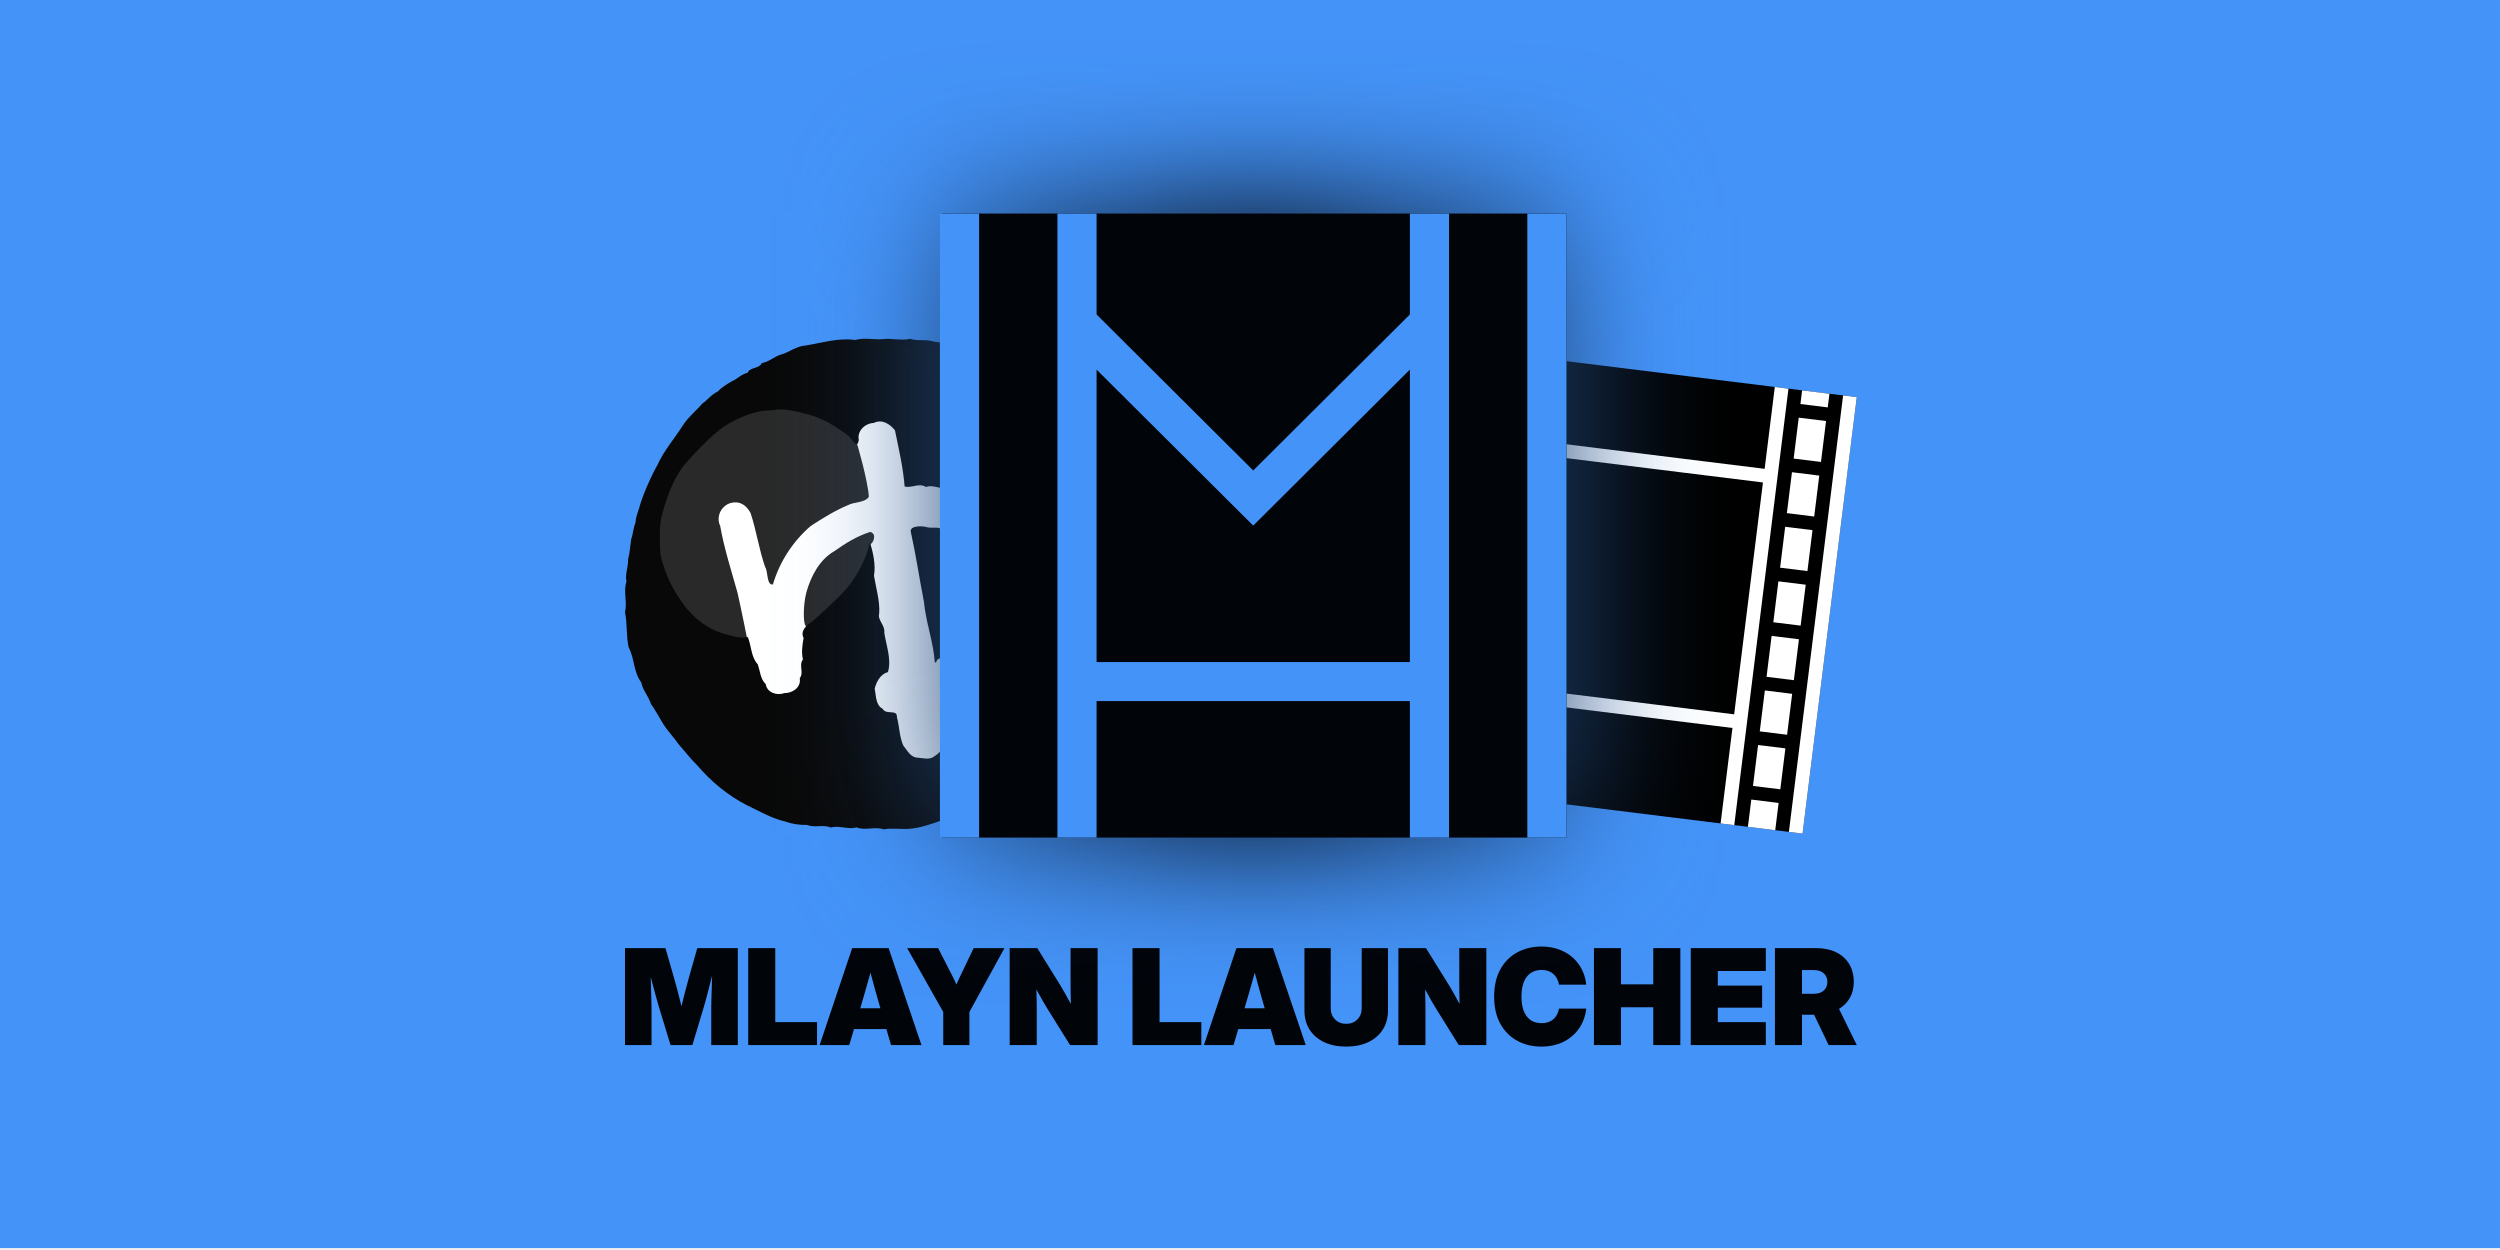
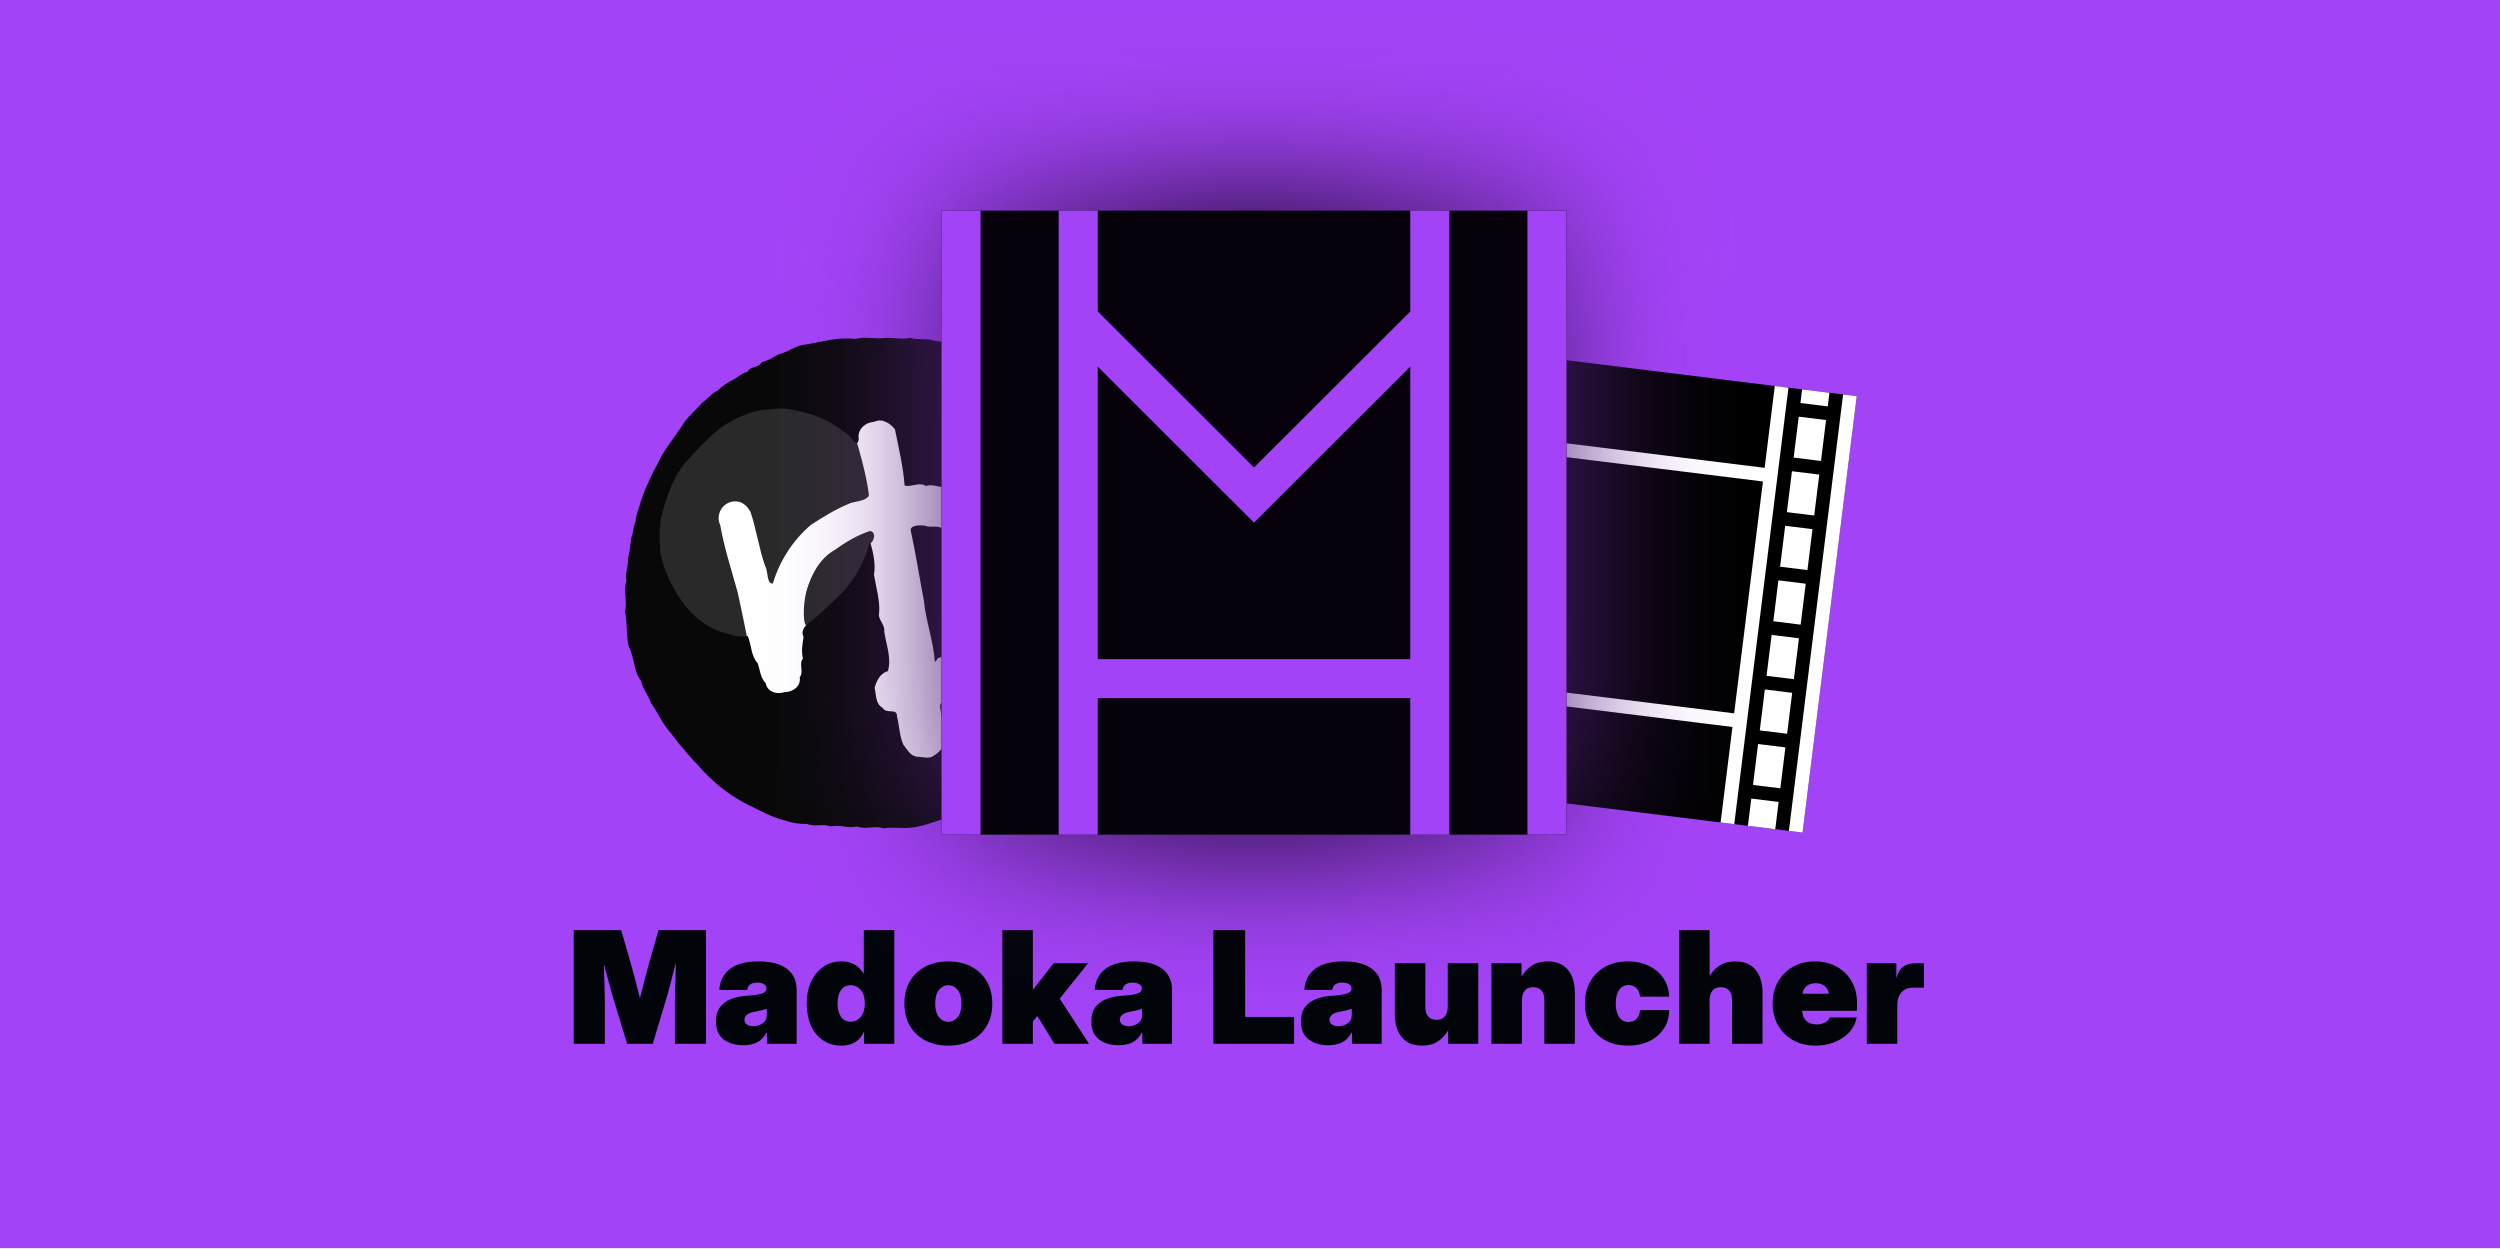
- <svg xmlns="http://www.w3.org/2000/svg" version="1.1" width="1024" height="512" viewBox="0 0 1024 512" id="svg15">
-   <defs id="defs4">
-     <linearGradient x1="64" y1="-64" x2="448" y2="320" gradientUnits="userSpaceOnUse" id="color-1" gradientTransform="scale(2,1.99688)">
-       <stop offset="0" stop-color="#ff5c83" id="stop1" />
-       <stop offset="1" stop-color="#000d52" id="stop2" />
-     </linearGradient>
-     <radialGradient cx="256" cy="128" r="128" gradientUnits="userSpaceOnUse" id="color-2" gradientTransform="matrix(2,0,0,1.99688,256,-127.8003)">
-       <stop offset="0" stop-color="#000000" stop-opacity="0.502" id="stop3" />
-       <stop offset="1" stop-color="#000000" stop-opacity="0" id="stop4" />
-     </radialGradient>
-     <filter style="color-interpolation-filters:sRGB" id="filter2" x="-0.276" y="-0.276" width="1.553" height="1.553">
-       <feGaussianBlur stdDeviation="14.746" id="feGaussianBlur2" />
+ <svg xmlns="http://www.w3.org/2000/svg" version="1.1" width="1024" height="511.201" viewBox="0,0,1024,511.201" id="svg13">
+   <defs id="defs13">
+     <filter style="color-interpolation-filters:sRGB" id="filter14" x="-0.3" y="-0.3" width="1.6" height="1.6">
+       <feGaussianBlur stdDeviation="31.975" id="feGaussianBlur14" />
    </filter>
  </defs>
-   <path d="M 0,511.201 V 0 h 1024 v 511.201 z" fill="url(#color-1)" fill-rule="nonzero" stroke-width="0" id="path4" style="fill:#4493f8;fill-opacity:1" />
-   <path d="m 256,428.047 v -39.704 h 16.574 l 3.571,12.417 q 0.586,2.025 1.412,5.17 0.826,3.144 1.572,6.209 0.746,-3.064 1.572,-6.209 0.826,-3.144 1.386,-5.17 l 3.517,-12.417 h 16.601 v 39.704 h -10.872 v -15.349 q 0,-1.332 0.053,-3.411 0.08,-2.105 0.16,-4.583 0.08,-2.505 0.133,-5.036 -0.933,3.757 -1.892,7.355 -0.933,3.597 -1.572,5.676 l -4.61,15.349 h -8.953 L 269.963,412.698 q -0.613,-2.025 -1.546,-5.463 -0.933,-3.437 -1.892,-7.088 0.107,3.677 0.213,7.168 0.133,3.464 0.133,5.383 v 15.349 z m 50.469,0 v -39.704 h 11.085 v 30.324 h 17.107 v 9.38 z m 29.258,0 13.323,-39.704 h 14.922 l 13.457,39.704 h -12.471 l -1.892,-6.529 h -13.27 l -1.945,6.529 z m 16.628,-15.056 h 8.261 l -0.107,-0.346 q -1.039,-3.597 -2.025,-7.115 -0.986,-3.517 -1.945,-7.141 -0.986,3.624 -1.999,7.141 -1.013,3.517 -2.078,7.115 z m 34.001,15.056 V 414.51 l -14.789,-26.167 h 12.684 l 5.702,11.138 q 0.48,0.933 0.933,1.892 0.453,0.933 0.879,1.892 0.4,-0.959 0.826,-1.892 0.426,-0.959 0.879,-1.892 l 5.356,-11.138 h 12.604 l -14.363,26.167 v 13.537 z m 27.207,0 v -39.704 h 11.298 l 9.673,15.588 q 0.693,1.119 1.812,3.144 1.119,2.025 2.292,4.157 -0.08,-2.398 -0.107,-4.663 -0.027,-2.265 -0.027,-3.677 v -14.549 h 11.085 v 39.704 h -11.298 l -9.033,-14.496 q -0.853,-1.359 -2.105,-3.517 -1.226,-2.185 -2.638,-4.77 0.107,2.691 0.107,4.903 0.027,2.185 0.027,3.384 v 14.496 z m 50.309,0 v -39.704 h 11.085 v 30.324 h 17.107 v 9.38 z m 29.258,0 13.323,-39.704 h 14.922 l 13.457,39.704 h -12.471 l -1.892,-6.529 h -13.27 l -1.945,6.529 z m 16.628,-15.056 h 8.261 l -0.107,-0.346 q -1.039,-3.597 -2.025,-7.115 -0.986,-3.517 -1.945,-7.141 -0.986,3.624 -1.999,7.141 -1.013,3.517 -2.078,7.115 z m 41.649,15.695 q -5.196,0 -9.033,-1.812 -3.837,-1.839 -5.969,-5.143 -2.105,-3.331 -2.105,-7.808 v -25.581 h 10.765 v 24.675 q 0,2.745 1.785,4.557 1.812,1.785 4.557,1.785 2.798,0 4.557,-1.785 1.785,-1.785 1.785,-4.557 v -24.675 h 10.765 v 25.581 q 0,4.477 -2.132,7.808 -2.105,3.304 -5.942,5.143 -3.837,1.812 -9.033,1.812 z m 21.371,-0.64 v -39.704 h 11.298 l 9.673,15.588 q 0.693,1.119 1.812,3.144 1.119,2.025 2.292,4.157 -0.08,-2.398 -0.107,-4.663 -0.027,-2.265 -0.027,-3.677 v -14.549 h 11.085 v 39.704 h -11.298 l -9.033,-14.496 q -0.853,-1.359 -2.105,-3.517 -1.226,-2.185 -2.638,-4.77 0.107,2.691 0.107,4.903 0.027,2.185 0.027,3.384 v 14.496 z m 58.517,0.64 q -5.409,0 -9.806,-2.372 -4.37,-2.372 -6.928,-6.928 -2.558,-4.583 -2.558,-11.165 0,-6.635 2.558,-11.218 2.558,-4.583 6.928,-6.928 4.397,-2.372 9.806,-2.372 5.09,0 9.033,1.945 3.97,1.945 6.422,5.463 2.452,3.517 2.984,8.207 H 638.57 q -0.506,-2.825 -2.372,-4.423 -1.839,-1.599 -4.69,-1.599 -4.024,0 -6.182,2.851 -2.132,2.851 -2.132,8.074 0,5.196 2.132,8.047 2.132,2.825 6.182,2.825 2.851,0 4.69,-1.572 1.865,-1.599 2.372,-4.397 h 11.165 q -0.56,4.69 -3.011,8.207 -2.452,3.491 -6.395,5.436 -3.944,1.919 -9.033,1.919 z m 21.584,-0.64 v -39.704 h 11.085 v 14.842 h 13.217 v -14.842 h 11.085 v 39.704 H 677.181 V 412.565 H 663.964 v 15.482 z m 39.651,0 v -39.704 h 30.751 v 9.38 h -19.665 v 5.969 h 18.147 v 9.06 h -18.147 v 5.916 h 19.665 v 9.38 z m 34.481,0 v -39.704 h 16.867 q 4.743,0 8.207,1.705 3.464,1.679 5.329,4.796 1.892,3.091 1.892,7.355 0,3.704 -1.599,6.529 -1.572,2.798 -4.45,4.503 l 7.275,14.816 h -11.538 l -5.942,-12.417 h -4.956 v 12.417 z m 11.085,-20.998 h 4.956 q 2.505,0 3.97,-1.332 1.466,-1.332 1.466,-3.517 0,-2.185 -1.466,-3.517 -1.466,-1.332 -3.97,-1.332 h -4.956 z" id="text1" style="font-weight:900;font-size:54.573px;line-height:0.8;font-family:'Inter Display';-inkscape-font-specification:'Inter Display Heavy';fill:#010409;stroke-width:0;paint-order:markers fill stroke" aria-label="Madoka LAUNCHER" />
-   <g id="g15" transform="translate(0,-8)">
-     <g stroke="none" stroke-miterlimit="10" id="g14" transform="translate(1.6408,-56.73089)">
-       <g fill-rule="nonzero" id="g8" transform="matrix(2,0,0,1.99688,0,24.39937)">
-         <path d="m 131.413,149.052 c -4.959,-25.63 11.797,-50.428 37.427,-55.387 25.63,-4.959 50.428,11.797 55.387,37.427 4.959,25.63 -11.797,50.428 -37.427,55.387 -25.63,4.959 -50.428,-11.797 -55.387,-37.427 z" fill="#ffffff" stroke-width="0" id="path5" />
-         <g fill="#292929" stroke-width="1" id="g7">
-           <path d="m 152.147,151.057 c -2.52,0.555 -4.996,-0.691 -7.297,-1.556 -3.891,-1.863 -6.406,-5.432 -8.476,-9.065 -1.497,-3.2 -2.791,-6.678 -2.396,-10.28 -0.278,-3.503 1.086,-6.754 2.279,-9.963 1.861,-5.001 6.107,-8.296 9.667,-11.934 2.939,-2.009 6.265,-3.743 9.863,-4.2 2.048,-0.008 4.115,-0.525 6.087,0.13 3.423,0.726 6.827,1.783 9.65,4.025 1.413,0.614 2.256,2.047 3.251,2.96 0.379,-0.442 -0.457,-0.729 -0.248,-0.492 0.079,0.089 2.327,7.769 2.601,11.392 -0.76,1.265 -2.944,1.049 -4.247,1.718 -2.738,1.153 -5.218,2.701 -7.673,4.299 -3.624,3.132 -6.376,7.338 -7.733,11.989 -1.332,0.199 -0.955,-2.618 -1.601,-3.584 -1.246,-3.609 -1.78,-7.424 -2.963,-11.039 -0.732,-1.36 -1.872,-2.4 -3.524,-2.195 -2.273,0.234 -3.713,2.732 -2.71,4.824 0.82,4.654 2.276,9.136 3.539,13.674 0.745,3.256 1.982,9.404 1.931,9.297 z" id="path6" />
-           <path d="m 177.471,131.751 c -1.174,4.828 -4.115,9.295 -7.887,12.47 -1.682,1.461 -3.144,3.281 -5.078,4.411 -0.833,0.62 -0.985,-3.859 -0.174,-6.978 0.963,-3.303 2.657,-6.645 5.721,-8.403 2.275,-1.614 4.662,-3.096 7.359,-3.951 1.594,0.487 0.347,2.625 0.059,2.45 z" id="path7" />
+   <g transform="translate(0,-0.39938)" id="g13">
+     <g stroke="none" stroke-miterlimit="10" id="g12">
+       <path d="M0,511.601l0,-511.201l1024,0v511.201z" fill="#a343f7" fill-rule="nonzero" stroke-width="0" id="path1" />
+       <path d="m 235,427.936 v -46.562 h 19.438 l 4.188,14.562 q 0.688,2.375 1.656,6.062 0.969,3.688 1.844,7.281 0.875,-3.594 1.844,-7.281 0.969,-3.688 1.625,-6.062 l 4.125,-14.562 h 19.469 v 46.562 h -12.75 v -18 q 0,-1.562 0.062,-4 0.094,-2.469 0.188,-5.375 0.094,-2.938 0.156,-5.906 -1.094,4.406 -2.219,8.625 -1.094,4.219 -1.844,6.656 l -5.406,18 h -10.5 l -5.5,-18 q -0.719,-2.375 -1.812,-6.406 -1.094,-4.031 -2.219,-8.312 0.125,4.312 0.25,8.406 0.156,4.062 0.156,6.312 v 18 z m 69.5,0.594 q -4.969,0 -8.125,-2.406 -3.125,-2.406 -3.125,-7.312 0,-3.688 1.688,-5.906 1.688,-2.25 4.562,-3.344 2.875,-1.094 6.438,-1.312 4.375,-0.281 6.188,-0.906 1.812,-0.625 1.812,-1.969 v -0.125 q 0,-1.094 -1.031,-1.719 -1,-0.656 -2.719,-0.656 -3.781,0 -4.125,3 H 294.625 q 0.406,-5.625 4.438,-8.656 4.031,-3.031 11.625,-3.031 7.656,0 11.625,3.031 4,3.031 4,8.656 v 22.062 H 314.125 v -4.625 H 314 q -1.625,2.938 -4,4.094 -2.344,1.125 -5.5,1.125 z m 4.062,-7.781 q 2.031,0 3.75,-1.156 1.75,-1.156 1.75,-3.344 v -2.625 q -1.781,0.625 -5,1.188 -1.906,0.312 -3.031,1.156 -1.094,0.812 -1.094,2.094 0,1.25 1,1.969 1.031,0.719 2.625,0.719 z m 36.125,7.938 q -4.312,0 -7.531,-2.125 -3.188,-2.156 -4.969,-6.031 -1.75,-3.906 -1.75,-9.156 0,-5.062 1.812,-8.938 1.812,-3.875 5,-6.062 3.188,-2.188 7.312,-2.188 3.219,0 5.438,1.25 2.219,1.219 3.781,3.812 h 0.031 v -17.875 h 12.5 v 46.562 h -12.375 v -5.125 h -0.031 q -1.125,2.906 -3.531,4.406 -2.406,1.469 -5.688,1.469 z m 3.719,-9.812 q 2.562,0 4.188,-2.031 1.656,-2.062 1.656,-5.469 0,-3.406 -1.656,-5.406 -1.625,-2.031 -4.188,-2.031 -2.562,0 -3.969,2.031 -1.375,2 -1.375,5.406 0,3.406 1.375,5.469 1.406,2.031 3.969,2.031 z m 40.031,9.812 q -5.344,0 -9.406,-2.094 -4.062,-2.125 -6.344,-6 -2.25,-3.875 -2.25,-9.156 0,-5.281 2.25,-9.125 2.281,-3.875 6.344,-6 4.062,-2.125 9.406,-2.125 5.375,0 9.406,2.125 4.062,2.125 6.312,6 2.281,3.844 2.281,9.125 0,5.281 -2.281,9.156 -2.25,3.875 -6.312,6 -4.031,2.094 -9.406,2.094 z m 0,-9.75 q 2.219,0 3.781,-1.875 1.594,-1.906 1.594,-5.625 0,-3.719 -1.594,-5.594 -1.562,-1.906 -3.781,-1.906 -2.219,0 -3.812,1.906 -1.562,1.875 -1.562,5.594 0,3.719 1.562,5.625 1.594,1.875 3.812,1.875 z m 22.125,9 v -46.562 h 12.5 v 24.312 h 0.125 l 8.375,-10.75 h 14.125 l -11.625,14.5 12,18.5 H 431.875 l -7,-11.406 -1.812,2.25 v 9.156 z m 47.688,0.594 q -4.969,0 -8.125,-2.406 -3.125,-2.406 -3.125,-7.312 0,-3.688 1.688,-5.906 1.688,-2.25 4.562,-3.344 2.875,-1.094 6.438,-1.312 4.375,-0.281 6.188,-0.906 1.812,-0.625 1.812,-1.969 v -0.125 q 0,-1.094 -1.031,-1.719 -1,-0.656 -2.719,-0.656 -3.781,0 -4.125,3 H 448.375 q 0.406,-5.625 4.438,-8.656 4.031,-3.031 11.625,-3.031 7.656,0 11.625,3.031 4,3.031 4,8.656 v 22.062 H 467.875 v -4.625 h -0.125 q -1.625,2.938 -4,4.094 -2.344,1.125 -5.5,1.125 z m 4.062,-7.781 q 2.031,0 3.75,-1.156 1.75,-1.156 1.75,-3.344 v -2.625 q -1.781,0.625 -5,1.188 -1.906,0.312 -3.031,1.156 -1.094,0.812 -1.094,2.094 0,1.25 1,1.969 1.031,0.719 2.625,0.719 z M 497,427.936 v -46.562 h 13 v 35.562 h 20.062 v 11 z m 47.125,0.594 q -4.969,0 -8.125,-2.406 -3.125,-2.406 -3.125,-7.312 0,-3.688 1.688,-5.906 1.688,-2.25 4.562,-3.344 2.875,-1.094 6.438,-1.312 4.375,-0.281 6.188,-0.906 1.812,-0.625 1.812,-1.969 v -0.125 q 0,-1.094 -1.031,-1.719 -1,-0.656 -2.719,-0.656 -3.781,0 -4.125,3 H 534.25 q 0.406,-5.625 4.438,-8.656 4.031,-3.031 11.625,-3.031 7.656,0 11.625,3.031 4,3.031 4,8.656 v 22.062 H 553.75 v -4.625 h -0.125 q -1.625,2.938 -4,4.094 -2.344,1.125 -5.5,1.125 z m 4.062,-7.781 q 2.031,0 3.75,-1.156 1.75,-1.156 1.75,-3.344 v -2.625 q -1.781,0.625 -5,1.188 -1.906,0.312 -3.031,1.156 -1.094,0.812 -1.094,2.094 0,1.25 1,1.969 1.031,0.719 2.625,0.719 z m 34.25,7.938 q -5.5,0 -8.312,-3.5 -2.812,-3.5 -2.812,-9.438 v -20.812 h 12.5 v 18 q 0,2.469 1.188,3.844 1.219,1.344 3.406,1.344 4.594,0 4.594,-5.688 v -17.5 h 12.5 v 33 h -12.344 v -5.5 q -1.656,2.844 -4.25,4.562 -2.594,1.688 -6.469,1.688 z m 40.938,-18.25 v 17.5 h -12.5 v -33 h 12.344 v 5.5 q 1.656,-2.844 4.25,-4.531 2.594,-1.719 6.469,-1.719 5.5,0 8.312,3.5 2.812,3.469 2.812,9.438 v 20.812 h -12.5 v -18 q 0,-2.5 -1.188,-3.844 -1.188,-1.344 -3.406,-1.344 -4.594,0 -4.594,5.688 z m 43.438,18.25 q -5.281,0 -9.25,-2.156 -3.969,-2.156 -6.188,-6.031 -2.188,-3.906 -2.188,-9.062 0,-5.156 2.188,-9.031 2.219,-3.906 6.188,-6.062 3.969,-2.156 9.25,-2.156 4.844,0 8.594,1.844 3.75,1.812 5.938,5.062 2.188,3.25 2.344,7.531 H 671.75 q -0.156,-2.219 -1.438,-3.469 -1.25,-1.281 -3.25,-1.281 -2.469,0 -3.875,2 -1.375,2 -1.375,5.562 0,3.531 1.375,5.562 1.406,2 3.875,2 2,0 3.25,-1.312 1.281,-1.312 1.438,-3.562 h 11.938 q 0,4.281 -2.156,7.562 -2.156,3.281 -5.969,5.156 -3.781,1.844 -8.75,1.844 z m 33.438,-18.25 v 17.5 h -12.5 v -46.562 h 12.5 v 18.812 q 1.656,-2.75 4.188,-4.375 2.562,-1.625 6.375,-1.625 5.5,0 8.312,3.5 2.812,3.469 2.812,9.438 v 20.812 h -12.5 v -18 q 0,-2.5 -1.188,-3.844 -1.188,-1.344 -3.406,-1.344 -4.594,0 -4.594,5.688 z m 43.344,18.25 q -5.125,0 -9.094,-2.188 -3.969,-2.219 -6.219,-6.125 -2.219,-3.906 -2.219,-8.938 0,-5.062 2.219,-8.938 2.219,-3.906 6.094,-6.094 3.906,-2.219 8.969,-2.219 5.062,0 8.969,2.156 3.906,2.156 6.094,5.969 2.219,3.812 2.219,8.781 v 3.344 h -22.438 q 0.062,2.625 1.625,4.094 1.562,1.469 4.281,1.469 2,0 3.406,-0.75 1.438,-0.75 1.938,-2.094 H 760.5 q -0.594,3.375 -2.969,5.969 -2.375,2.594 -6,4.094 -3.594,1.469 -7.938,1.469 z m -5.312,-21.25 h 10.812 q -0.312,-2.031 -1.719,-3.156 -1.406,-1.156 -3.688,-1.156 -2.281,0 -3.688,1.156 -1.406,1.125 -1.719,3.156 z m 26.344,20.5 v -33 h 12.125 v 6 h 0.062 q 0.906,-3.344 2.812,-4.656 1.906,-1.344 5.312,-1.344 h 3.125 v 10 H 783.5 q -2.938,0 -4.656,1.938 -1.719,1.938 -1.719,5.25 v 15.812 z" id="text13" style="font-weight:900;font-size:64px;line-height:0.8;font-family:'Inter Display';-inkscape-font-specification:'Inter Display Heavy';fill:#010409;stroke-width:0;paint-order:markers fill stroke" aria-label="Madoka Launcher" />
+       <g id="g11">
+         <g fill-rule="nonzero" id="g6">
+           <path d="M264.468,257.308c-9.919,-51.18 23.595,-100.698 74.855,-110.602c51.26,-9.904 100.855,23.558 110.774,74.738c9.919,51.18 -23.595,100.698 -74.855,110.602c-51.26,9.904 -100.855,-23.558 -110.774,-74.738z" fill="#ffffff" stroke-width="0" id="path3" />
+           <g fill="#292929" stroke-width="1" id="g5">
+             <path d="M305.935,261.31c-5.04,1.109 -9.992,-1.38 -14.594,-3.107c-7.782,-3.72 -12.812,-10.847 -16.952,-18.102c-2.994,-6.391 -5.583,-13.335 -4.792,-20.528c-0.556,-6.996 2.172,-13.486 4.559,-19.895c3.722,-9.986 12.214,-16.565 19.334,-23.831c5.879,-4.012 12.529,-7.475 19.725,-8.386c4.095,-0.016 8.23,-1.047 12.174,0.26c6.845,1.451 13.653,3.56 19.299,8.037c2.825,1.225 4.511,4.087 6.501,5.91c0.757,-0.883 -0.913,-1.456 -0.496,-0.982c0.157,0.178 4.654,15.515 5.201,22.749c-1.521,2.525 -5.888,2.095 -8.494,3.43c-5.476,2.302 -10.436,5.394 -15.346,8.585c-7.248,6.255 -12.751,14.653 -15.466,23.94c-2.664,0.398 -1.91,-5.228 -3.201,-7.157c-2.492,-7.207 -3.561,-14.826 -5.925,-22.043c-1.464,-2.716 -3.744,-4.792 -7.048,-4.383c-4.545,0.467 -7.426,5.455 -5.419,9.632c1.639,9.294 4.552,18.243 7.078,27.305c1.489,6.501 3.964,18.779 3.861,18.565z" id="path4" />
+             <path d="M356.582,222.76c-2.349,9.64 -8.229,18.562 -15.774,24.902c-3.364,2.917 -6.289,6.552 -10.156,8.808c-1.665,1.237 -1.969,-7.707 -0.349,-13.933c1.926,-6.595 5.314,-13.27 11.442,-16.78c4.55,-3.223 9.323,-6.183 14.717,-7.889c3.187,0.972 0.695,5.242 0.119,4.893z" id="path5" />
+           </g>
+           <path d="M372.506,339.458c-3.514,0.327 -7,-0.417 -10.564,0.245c-3.611,-1.303 -7.417,0.636 -11.026,-0.798c-3.596,0.995 -6.982,-0.919 -10.585,0.014c-3.201,-1.255 -6.606,0.237 -9.781,-1.026c-3.02,0.033 -6.019,-0.343 -8.797,-1.374c-5.533,-1.222 -10.705,-4.281 -15.707,-6.642c-7.918,-4.031 -14.892,-9.847 -20.485,-16.428c-2.742,-2.622 -4.972,-5.683 -7.5,-8.47c-2.14,-3.122 -4.87,-5.82 -6.792,-9.074c-1.575,-2.532 -2.916,-5.228 -4.681,-7.621c-0.925,-3.137 -3.339,-5.489 -3.917,-8.782c-3.187,-4.084 -2.741,-9.788 -5.148,-14.29c-1.127,-4.735 -0.505,-9.615 -1.524,-14.403c1.036,-4.16 -0.785,-8.463 0.605,-12.597c-0.712,-3.065 0.819,-5.973 0.637,-8.98c0.72,-2.763 0.863,-5.464 1.285,-8.362c0.817,-2.187 0.833,-4.629 1.768,-6.735c0.096,-2.74 1.378,-5.136 1.99,-7.729c0.949,-3.011 2.176,-6.04 3.5,-8.929c0.94,-2.194 2.2,-4.738 3.436,-6.87c2.624,-5.997 7.205,-11.128 10.696,-16.705c2.193,-3.281 5.296,-5.683 7.715,-8.576c2.251,-1.474 3.721,-3.823 6.237,-4.868c1.755,-1.869 3.907,-3.119 5.991,-4.349c2.231,-0.909 3.766,-2.877 6.331,-3.397c0.968,-2.456 4.671,-1.485 5.834,-3.987c2.92,-0.497 4.806,-2.443 7.54,-3.41c3.647,-0.882 6.493,-3.562 10.434,-3.799c6.713,-1.062 13.434,-3.257 20.239,-2.262c3.752,-1.025 7.437,-0.112 11.166,-0.32c3.821,-0.542 7.549,0.71 11.419,-0.155c3.206,1.037 6.542,0.081 9.672,1.121c3.715,0.498 7.43,1.372 10.897,2.791c6.274,1.952 12.356,4.374 17.877,8.171c4.691,2.71 8.756,5.406 12.344,9.23c4.538,3.823 8.864,7.959 12.436,12.797c1.49,1.886 2.976,3.886 4.068,6.104c1.845,2.072 2.851,4.919 4.614,6.986c1.196,2.638 2.715,5.221 3.977,7.93c1.923,2.583 1.912,6.106 4.089,8.569c1.349,6.028 4.818,11.329 5.321,17.602c0.871,6.387 3.642,12.808 2.872,19.257c-0.692,2.887 0.457,5.919 -0.722,8.757c0.389,2.838 -0.897,5.446 -0.79,8.266c-0.743,2.401 -0.7,4.46 -1.555,6.854c-0.428,2.254 -1.269,4.594 -1.887,6.854c-1.507,4.151 -3.538,8.184 -5.249,12.217c-5.179,9.726 -10.709,19.671 -17.516,28.545c-2.845,1.677 -4.89,4.382 -7.924,5.814c-2.266,1.568 -4.455,3.401 -7.135,4.354c-2.036,1.869 -4.7,2.981 -6.907,4.461c-2.604,1.404 -5.409,2.645 -7.963,4.249c-2.924,1.308 -5.954,2.28 -8.631,4.165c-7.739,0.794 -14.439,5.023 -22.204,5.581zM382.779,309.729c2.206,-1.375 3.88,-3.434 4.349,-6.126c0.545,-4.327 -1.535,-9.009 -2.012,-13.474c-0.569,-2.889 3.705,-2.44 5.139,-4.433c2.238,-0.903 4.274,-2.456 6.301,-3.85c1.927,-1.3 3.786,-2.807 5.739,-4.108c1.919,-1.935 4.246,-3.472 5.666,-5.955c1.453,-2.295 3.381,-4.231 4.799,-6.627c1.505,-2.26 1.869,-5.091 3.474,-7.28c0.705,-2.737 0.915,-5.481 1.797,-8.109c-0.826,-2.87 1.271,-5.342 0.286,-8.184c-1.063,-2.998 -0.167,-6.001 -0.275,-8.902c-0.983,-4.474 -3.398,-8.558 -4.124,-13.135c-2.201,-2.094 -3.161,-5.366 -6.042,-6.753c-1.641,-2.288 -3.92,-4.609 -6.537,-5.709c-2.245,-0.98 -3.787,-3.408 -6.045,-4.507c-2.171,-1.741 -5.175,-1.332 -7.518,-2.7c-2.988,0.531 -5.403,-1.459 -8.556,-0.427c-2.789,-1.785 -5.823,0.609 -8.697,-0.19c-0.576,-7.71 -2.416,-15.469 -3.953,-23.026c-2.052,-2.542 -5.303,-4.702 -8.666,-2.989c-3.573,0.113 -6.898,3.279 -6.147,6.928c-0.527,3.876 -2.727,0.044 -3.944,-1.406c-5.184,-3.991 -10.886,-7.609 -17.255,-9.127c-4.71,-1.213 -9.428,-2.576 -14.375,-1.592c-7.268,-0.061 -14.197,3.2 -20.174,6.986c-5.917,4.474 -10.818,9.908 -15.79,15.434c-4.863,6.291 -7.413,14.053 -9.355,21.535c-0.903,4.779 -0.622,9.708 -0.423,14.561c1.402,7.245 4.556,14.056 8.81,19.994c4.274,6.302 10.742,11.415 18.235,13.296c2.81,0.823 5.99,1.696 8.817,1.077c1.525,3.718 1.251,8.133 4.102,11.22c0.935,2.792 1.044,5.972 3.231,8.064c0.514,3.478 4.534,4.812 7.653,3.686c3.391,0.037 6.917,-2.383 6.277,-6.108c1.842,-2.263 -0.519,-5.371 1.309,-7.665c-0.683,-3.02 -0.254,-5.853 0.267,-8.778c-1.443,-2.904 1.125,-5.249 3.288,-6.583c4.037,-3.367 7.711,-7.097 11.571,-10.674c5.984,-5.912 10.409,-13.949 12.354,-21.965c1.228,4.245 2.415,9.118 1.622,13.689c0.829,5.114 2.508,10.439 2.132,15.55c-0.751,2.653 2.516,4.783 2.083,7.761c0.805,5.286 3.059,11.085 1.493,16.16c-3.034,0.799 -4.735,3.988 -5.423,6.837c0.652,2.934 0.332,6.667 3.284,8.218c1.473,2.701 6.009,-0.061 5.838,3.416c1.005,3.805 1.04,8.184 2.619,11.649c1.758,2.102 2.904,4.913 6.091,4.971c2.216,0.134 4.687,1.005 6.685,-0.65zM382.892,271.239c-0.563,-8.24 -3.684,-16.51 -4.471,-24.905c-1.851,-9.485 -3.268,-19.107 -5.36,-28.508c-0.563,-2.617 5.006,-2.535 6.857,-1.823c2.172,0.455 4.621,-0.535 6.591,1.239c3.567,2.726 7.868,5.138 10.198,9.081c3.348,2.613 2.336,7.882 3.665,11.676c0.793,2.909 1.273,5.813 0.044,8.493c0.641,2.472 -0.634,4.762 -0.937,6.938c-1.431,4.026 -4.613,7.267 -6.9,11.014c-3.144,1.493 -5.088,4.481 -8.457,5.595c-0.384,0.229 -0.659,1.764 -1.229,1.2z" fill="#080808" stroke-width="1" id="path6" />
        </g>
-         <path d="m 185.433,190.192 c -1.757,0.164 -3.5,-0.209 -5.282,0.123 -1.806,-0.653 -3.708,0.318 -5.513,-0.399 -1.798,0.498 -3.491,-0.46 -5.293,0.007 -1.6,-0.628 -3.303,0.119 -4.89,-0.514 -1.51,0.017 -3.01,-0.172 -4.399,-0.688 -2.767,-0.612 -5.352,-2.144 -7.853,-3.326 -3.959,-2.019 -7.446,-4.931 -10.243,-8.227 -1.371,-1.313 -2.486,-2.846 -3.75,-4.242 -1.07,-1.563 -2.435,-2.914 -3.396,-4.544 -0.788,-1.268 -1.458,-2.618 -2.34,-3.816 -0.463,-1.571 -1.67,-2.749 -1.959,-4.398 -1.593,-2.045 -1.37,-4.901 -2.574,-7.156 -0.563,-2.371 -0.252,-4.815 -0.762,-7.213 0.518,-2.083 -0.393,-4.238 0.302,-6.308 -0.356,-1.535 0.409,-2.991 0.319,-4.497 0.36,-1.383 0.431,-2.736 0.643,-4.187 0.408,-1.095 0.417,-2.318 0.884,-3.373 0.048,-1.372 0.689,-2.572 0.995,-3.871 0.475,-1.508 1.088,-3.025 1.75,-4.471 0.47,-1.099 1.1,-2.373 1.718,-3.44 1.312,-3.003 3.602,-5.572 5.348,-8.366 1.096,-1.643 2.648,-2.846 3.857,-4.295 1.125,-0.738 1.861,-1.914 3.119,-2.438 0.878,-0.936 1.954,-1.562 2.996,-2.178 1.116,-0.455 1.883,-1.441 3.165,-1.701 0.484,-1.23 2.335,-0.744 2.917,-1.997 1.46,-0.249 2.403,-1.223 3.77,-1.708 1.823,-0.441 3.247,-1.784 5.217,-1.902 3.357,-0.532 6.717,-1.631 10.119,-1.133 1.876,-0.513 3.718,-0.056 5.583,-0.16 1.911,-0.271 3.774,0.356 5.709,-0.078 1.603,0.519 3.271,0.041 4.836,0.561 1.858,0.249 3.715,0.687 5.449,1.398 3.137,0.978 6.178,2.191 8.938,4.092 2.346,1.357 4.378,2.707 6.172,4.622 2.269,1.914 4.432,3.986 6.218,6.409 0.745,0.944 1.488,1.946 2.034,3.057 0.922,1.038 1.425,2.463 2.307,3.498 0.598,1.321 1.357,2.614 1.988,3.971 0.962,1.293 0.956,3.058 2.044,4.291 0.675,3.019 2.409,5.673 2.661,8.815 0.436,3.198 1.821,6.414 1.436,9.644 -0.346,1.446 0.228,2.964 -0.361,4.386 0.194,1.421 -0.448,2.727 -0.395,4.139 -0.371,1.202 -0.35,2.233 -0.777,3.433 -0.214,1.129 -0.634,2.301 -0.944,3.432 -0.753,2.079 -1.769,4.098 -2.624,6.118 -2.589,4.871 -5.354,9.851 -8.758,14.295 -1.423,0.84 -2.445,2.195 -3.962,2.912 -1.133,0.785 -2.228,1.703 -3.568,2.18 -1.018,0.936 -2.35,1.493 -3.453,2.234 -1.302,0.703 -2.704,1.324 -3.981,2.128 -1.462,0.655 -2.977,1.142 -4.316,2.086 -3.869,0.397 -7.219,2.516 -11.102,2.795 z m 5.137,-14.888 c 1.103,-0.688 1.94,-1.72 2.175,-3.068 0.273,-2.167 -0.767,-4.511 -1.006,-6.747 -0.284,-1.447 1.853,-1.222 2.569,-2.22 1.119,-0.452 2.137,-1.23 3.15,-1.928 0.964,-0.651 1.893,-1.406 2.869,-2.057 0.959,-0.969 2.123,-1.739 2.833,-2.982 0.726,-1.149 1.69,-2.119 2.4,-3.319 0.752,-1.132 0.934,-2.55 1.737,-3.646 0.352,-1.371 0.457,-2.745 0.899,-4.061 -0.413,-1.437 0.635,-2.675 0.143,-4.099 -0.532,-1.502 -0.083,-3.005 -0.137,-4.458 -0.491,-2.24 -1.699,-4.286 -2.062,-6.578 -1.101,-1.049 -1.58,-2.687 -3.021,-3.382 -0.821,-1.146 -1.96,-2.308 -3.268,-2.859 -1.122,-0.491 -1.894,-1.707 -3.022,-2.257 -1.085,-0.872 -2.587,-0.667 -3.759,-1.352 -1.494,0.266 -2.701,-0.731 -4.278,-0.214 -1.395,-0.894 -2.912,0.305 -4.348,-0.095 -0.288,-3.861 -1.208,-7.746 -1.977,-11.531 -1.026,-1.273 -2.652,-2.355 -4.333,-1.497 -1.786,0.057 -3.449,1.642 -3.074,3.47 -0.263,1.941 -1.364,0.022 -1.972,-0.704 -2.592,-1.999 -5.443,-3.81 -8.627,-4.571 -2.355,-0.607 -4.714,-1.29 -7.188,-0.797 -3.634,-0.031 -7.099,1.603 -10.087,3.498 -2.959,2.24 -5.409,4.962 -7.895,7.729 -2.432,3.15 -3.706,7.038 -4.677,10.784 -0.451,2.393 -0.311,4.862 -0.212,7.292 0.701,3.628 2.278,7.039 4.405,10.013 2.137,3.156 5.371,5.716 9.117,6.659 1.405,0.412 2.995,0.849 4.409,0.539 0.763,1.862 0.626,4.073 2.051,5.619 0.467,1.398 0.522,2.991 1.616,4.038 0.257,1.742 2.267,2.41 3.827,1.846 1.696,0.018 3.458,-1.193 3.139,-3.059 0.921,-1.133 -0.259,-2.69 0.655,-3.839 -0.341,-1.513 -0.127,-2.931 0.133,-4.396 -0.722,-1.454 0.562,-2.629 1.644,-3.297 2.018,-1.686 3.856,-3.554 5.785,-5.345 2.992,-2.961 5.204,-6.986 6.177,-11 0.614,2.126 1.208,4.566 0.811,6.855 0.415,2.561 1.254,5.228 1.066,7.787 -0.375,1.329 1.258,2.395 1.042,3.887 0.402,2.647 1.53,5.551 0.746,8.092 -1.517,0.4 -2.367,1.997 -2.712,3.424 0.326,1.469 0.166,3.339 1.642,4.115 0.736,1.353 3.005,-0.031 2.919,1.711 0.502,1.906 0.52,4.099 1.31,5.834 0.879,1.052 1.452,2.46 3.045,2.489 1.108,0.067 2.344,0.503 3.343,-0.325 z m 0.056,-19.275 c -0.281,-4.126 -1.842,-8.268 -2.235,-12.472 -0.926,-4.75 -1.634,-9.568 -2.68,-14.276 -0.282,-1.31 2.503,-1.27 3.428,-0.913 1.086,0.228 2.31,-0.268 3.295,0.621 1.783,1.365 3.934,2.573 5.099,4.547 1.674,1.309 1.168,3.947 1.833,5.847 0.396,1.457 0.636,2.911 0.022,4.253 0.321,1.238 -0.317,2.385 -0.469,3.475 -0.716,2.016 -2.306,3.639 -3.45,5.516 -1.572,0.748 -2.544,2.244 -4.229,2.802 -0.192,0.115 -0.329,0.883 -0.614,0.601 z" fill="#080808" stroke-width="1" id="path8" />
-       </g>
-       <g id="g10" transform="matrix(2,0,0,1.99688,0,24.39937)">
-         <path d="m 278.818,180.08 11.103,-89.526 89.526,11.103 -11.103,89.526 z" fill="#000000" fill-rule="nonzero" stroke-width="0" id="path9" />
-         <path d="m 289.92,90.554 2.798,0.347 -11.103,89.526 -2.798,-0.347 z m 5.248,3.492 0.347,-2.798 5.595,0.694 -0.347,2.798 z m 4.208,11.885 -5.595,-0.694 1.041,-8.393 5.595,0.694 z m -1.388,11.191 -5.595,-0.694 1.041,-8.393 5.595,0.694 z m -1.388,11.191 -5.595,-0.694 1.041,-8.393 5.595,0.694 z m -1.388,11.191 -5.595,-0.694 1.041,-8.393 5.595,0.694 z m -1.388,11.191 -5.595,-0.694 1.041,-8.393 5.595,0.694 z m -1.388,11.191 -5.595,-0.694 1.041,-8.393 5.595,0.694 z m -1.388,11.191 -5.595,-0.694 1.041,-8.393 5.595,0.694 z m -6.636,7.699 0.694,-5.595 5.595,0.694 -0.694,5.595 z m 19.496,-88.485 2.798,0.347 -2.082,16.786 55.954,6.939 2.082,-16.786 2.798,0.347 -11.103,89.526 -2.798,-0.347 2.429,-19.584 -55.954,-6.939 -2.429,19.584 -2.798,-0.347 z m 56.323,26.87 -55.954,-6.939 -5.898,47.561 55.954,6.939 z m 8.024,-18.89 -0.347,2.798 5.595,0.694 0.347,-2.798 z m 4.901,6.289 -5.595,-0.694 -1.041,8.393 5.595,0.694 z m -6.983,10.497 5.595,0.694 -1.041,8.393 -5.595,-0.694 z m -1.388,11.191 5.595,0.694 -1.041,8.393 -5.595,-0.694 z m -1.388,11.191 5.595,0.694 -1.041,8.393 -5.595,-0.694 z m -1.388,11.191 5.595,0.694 -1.041,8.393 -5.595,-0.694 z m -1.388,11.191 5.595,0.694 -1.041,8.393 -5.595,-0.694 z m -1.388,11.191 5.595,0.694 -1.041,8.393 -5.595,-0.694 z m -1.388,11.191 5.595,0.694 -0.694,5.595 -5.595,-0.694 z m 18.802,-82.89 2.798,0.347 -11.103,89.526 -2.798,-0.347 z" fill="#ffffff" fill-rule="evenodd" stroke-width="1" id="path10" />
-       </g>
-       <g stroke-width="1" id="g13-8" transform="matrix(2,0,0,1.99688,0,23.59906)" style="mix-blend-mode:normal;filter:url(#filter2)">
-         <path d="M 192,64 H 320 V 192 H 192 Z" fill="#010409" fill-rule="nonzero" id="path12-9" />
-         <path d="m 216,64 h 80 v 128 h -80 z m 8,0 h 64 v 20.69 l -32,32 -32,-32 z m 0,32 32,32 32,-32 v 60 h -64 z m 0,68 h 64 v 28 H 224 Z M 312,64 h 8 v 128 h -8 z m -120,0 h 8 v 128 h -8 z" fill="#4493f8" fill-rule="evenodd" id="path13-2" />
-       </g>
-       <g stroke-width="1" id="g13" transform="matrix(2,0,0,1.99688,0,24.39937)">
-         <path d="M 192,64 H 320 V 192 H 192 Z" fill="#010409" fill-rule="nonzero" id="path12" />
-         <path d="m 215.74,64.016 h 80.2 V 192 h -80.2 z m 8.02,0 H 287.92 V 84.703 L 255.84,116.699 223.76,84.703 Z m 0,31.996 32.08,31.996 32.08,-31.996 v 59.993 h -64.16 z m 0,67.992 H 287.92 V 192 H 223.76 Z M 311.98,64.016 H 320 V 192 h -8.02 z m -120.3,0 h 8.02 V 192 h -8.02 z" fill="#4493f8" fill-rule="evenodd" id="path13" style="stroke-width:1.001" />
+         <g id="g8">
+           <path d="M559.276,319.266l22.205,-178.772l179.052,22.17l-22.205,178.772z" fill="#000000" fill-rule="nonzero" stroke-width="0" id="path7" />
+           <path d="M581.481,140.494l5.595,0.693l-22.205,178.772l-5.595,-0.693zM591.978,147.466l0.694,-5.587l11.191,1.386l-0.694,5.587zM600.393,171.198l-11.191,-1.386l2.082,-16.76l11.191,1.386zM597.617,193.545l-11.191,-1.386l2.082,-16.76l11.191,1.386zM594.842,215.892l-11.191,-1.386l2.082,-16.76l11.191,1.386zM592.066,238.238l-11.191,-1.386l2.082,-16.76l11.191,1.386zM589.29,260.585l-11.191,-1.386l2.082,-16.76l11.191,1.386zM586.515,282.931l-11.191,-1.386l2.082,-16.76l11.191,1.386zM583.739,305.278l-11.191,-1.386l2.082,-16.76l11.191,1.386zM570.467,320.652l1.388,-11.173l11.191,1.386l-1.388,11.173zM609.458,143.958l5.595,0.693l-4.163,33.52l111.907,13.857l4.163,-33.52l5.595,0.693l-22.205,178.772l-5.595,-0.693l4.857,-39.106l-111.907,-13.857l-4.857,39.106l-5.595,-0.693zM722.103,197.614l-111.907,-13.857l-11.796,94.973l111.907,13.857zM738.151,159.893l-0.694,5.587l11.191,1.386l0.694,-5.587zM747.954,172.452l-11.191,-1.386l-2.082,16.76l11.191,1.386zM733.988,193.413l11.191,1.386l-2.082,16.76l-11.191,-1.386zM731.212,215.76l11.191,1.386l-2.082,16.76l-11.191,-1.386zM728.437,238.106l11.191,1.386l-2.082,16.76l-11.191,-1.386zM725.661,260.453l11.191,1.386l-2.082,16.76l-11.191,-1.386zM722.885,282.799l11.191,1.386l-2.082,16.76l-11.191,-1.386zM720.11,305.146l11.191,1.386l-2.082,16.76l-11.191,-1.386zM717.334,327.492l11.191,1.386l-1.388,11.173l-11.191,-1.386zM754.937,161.972l5.595,0.693l-22.205,178.772l-5.595,-0.693z" fill="#ffffff" fill-rule="evenodd" stroke-width="1" id="path8" />
+         </g>
+         <g stroke-width="1" id="g10-6" transform="translate(2e-4,-10e-5)" style="filter:url(#filter14)">
+           <path d="m 385.641,86.668 h 256 v 255.601 h -256 z" fill="#06010a" fill-rule="nonzero" id="path9-7" />
+           <path d="m 433.641,86.668 h 160 v 255.601 h -160 z m 16,0 h 128 v 41.315 l -64,63.9 -64,-63.9 z m 0,63.9 64,63.9 64,-63.9 v 119.813 h -128 z m 0,135.788 h 128 v 55.913 h -128 z m 176,-199.688 h 16 v 255.601 h -16 z m -240,0 h 16 v 255.601 h -16 z" fill="#a343f7" fill-rule="evenodd" id="path10-5" />
+         </g>
+         <g stroke-width="1" id="g10">
+           <path d="M385.641,86.668h256v255.601h-256z" fill="#06010a" fill-rule="nonzero" id="path9" />
+           <path d="M433.641,86.668h160v255.601h-160zM449.641,86.668h128v41.315l-64,63.9l-64,-63.9zM449.641,150.569l64,63.9l64,-63.9v119.813h-128zM449.641,286.356h128v55.913h-128zM625.641,86.668h16v255.601h-16zM385.641,86.668h16v255.601h-16z" fill="#a343f7" fill-rule="evenodd" id="path10" />
+         </g>
      </g>
    </g>
  </g>
</svg>
